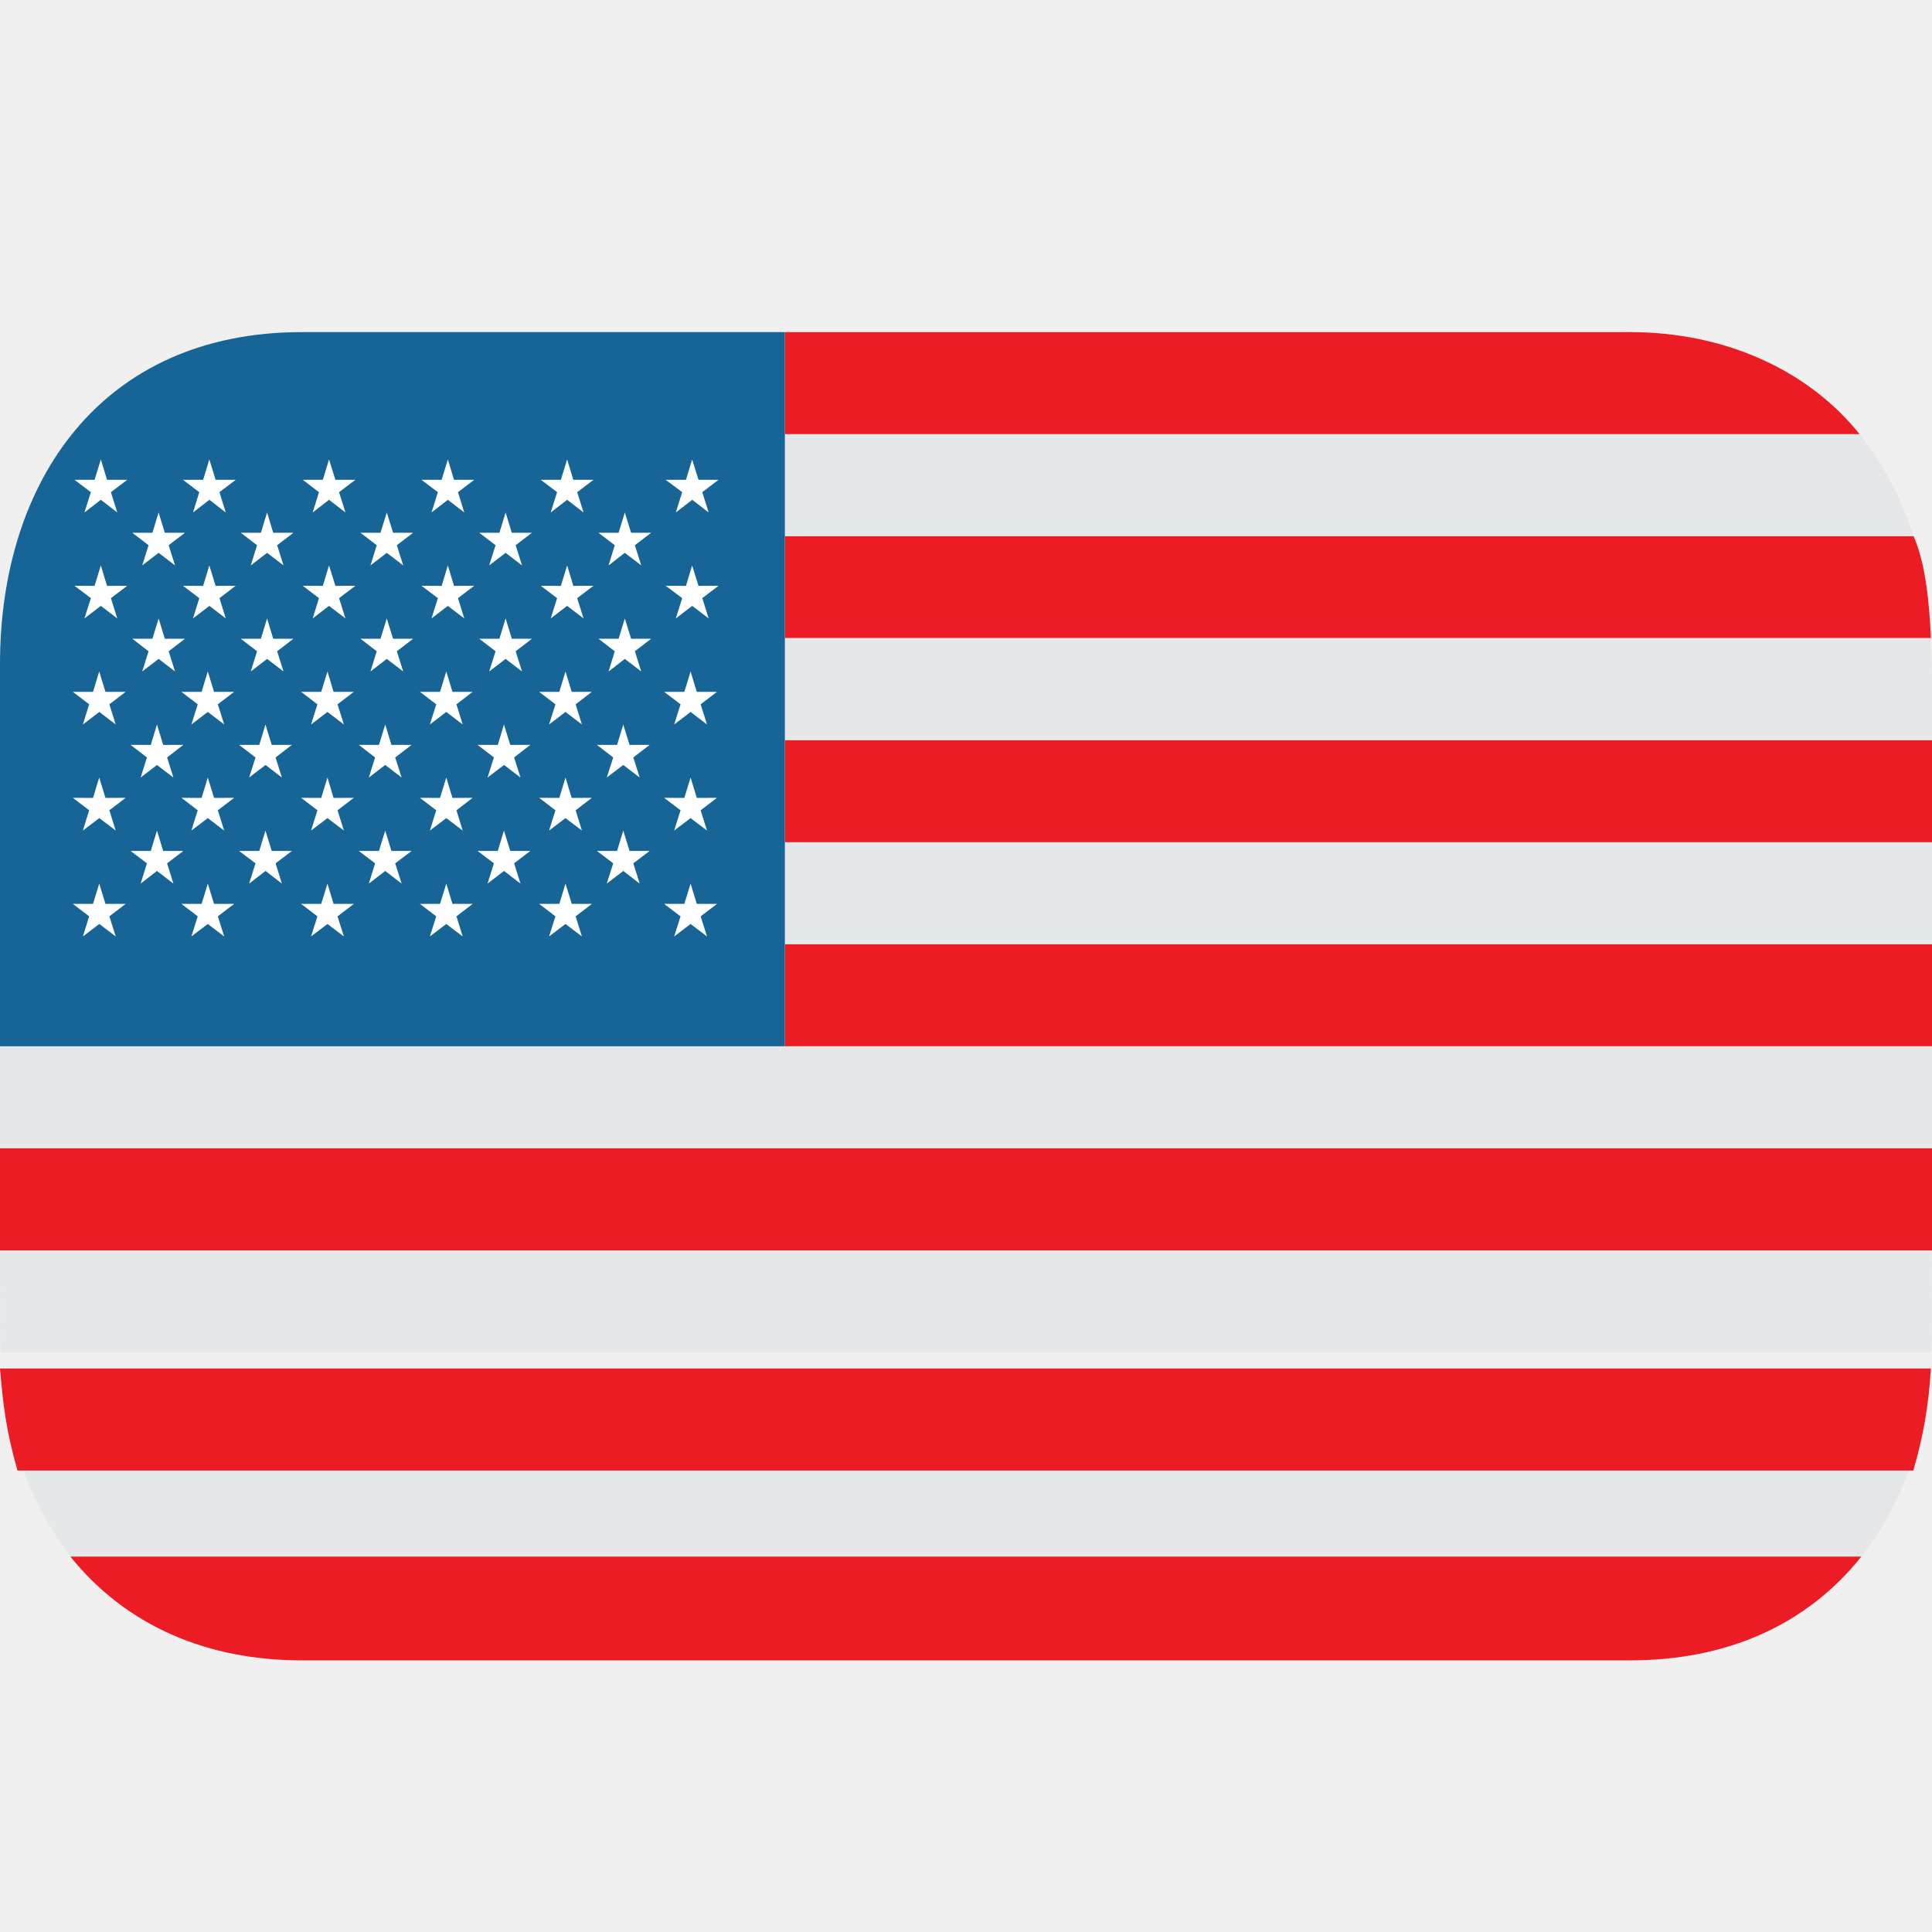
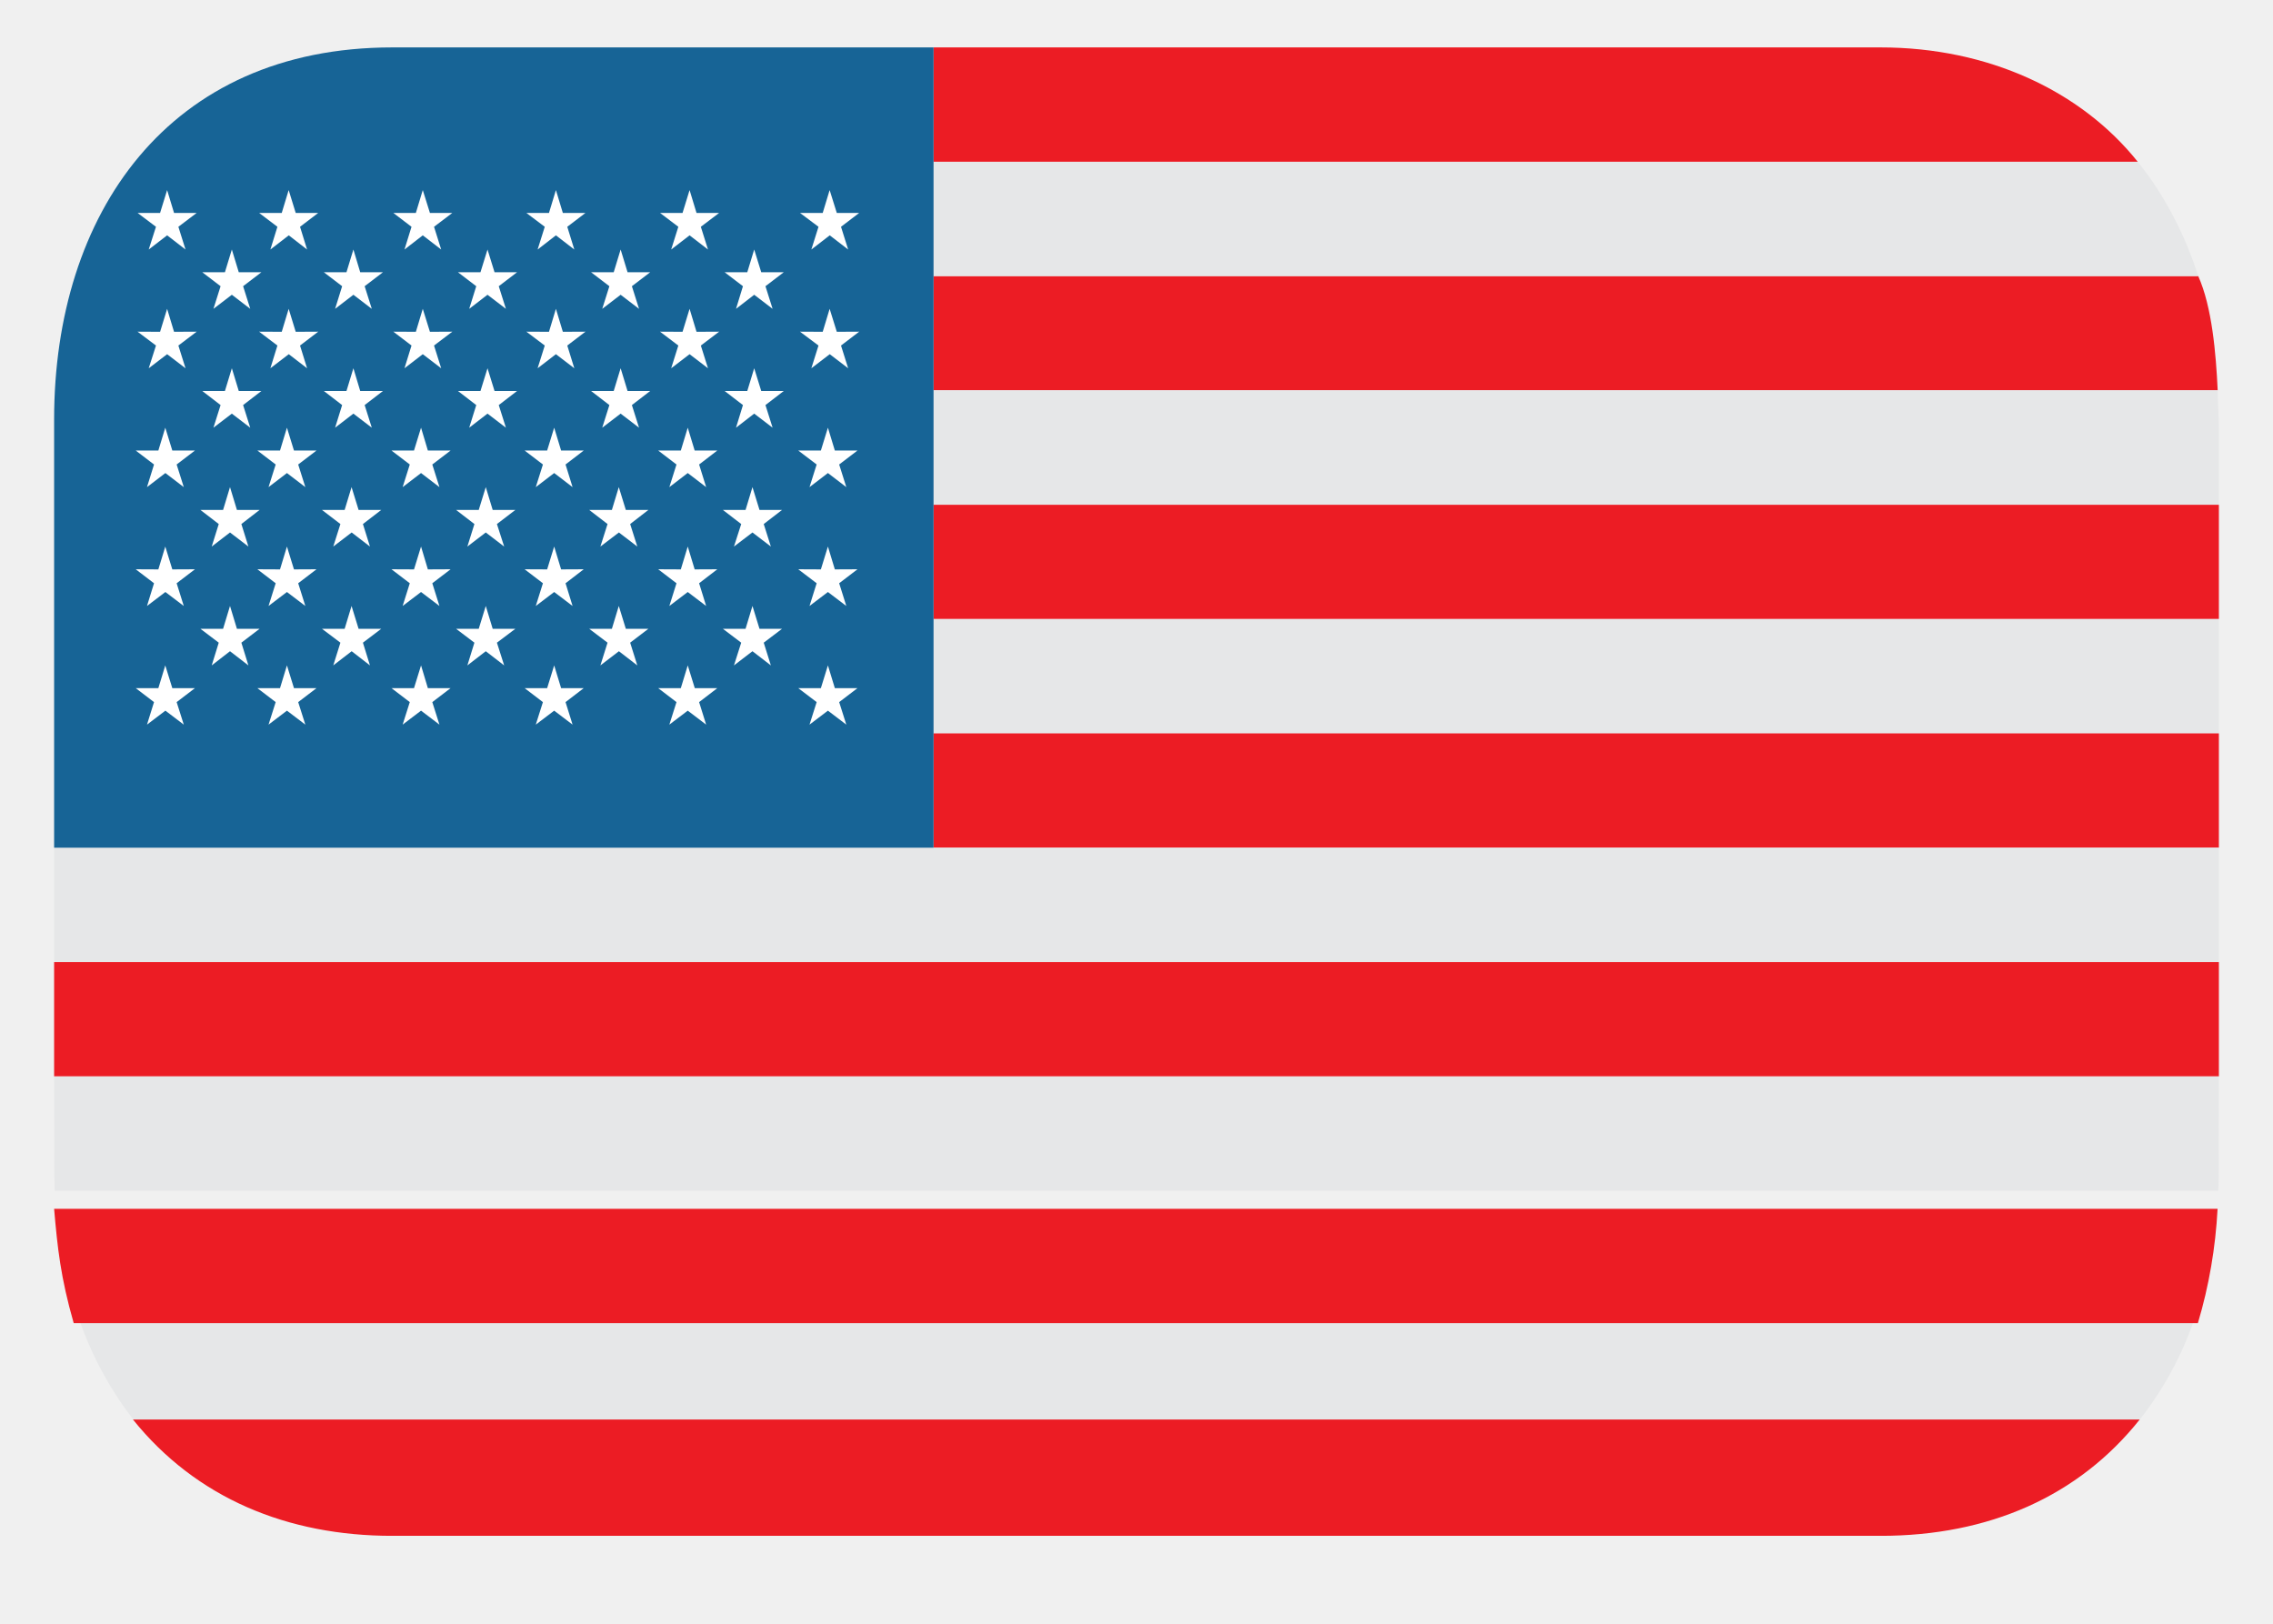
- <svg xmlns="http://www.w3.org/2000/svg" width="20" height="20" viewBox="0 0 20 20" fill="none">
-   <path d="M8.125 5.55V6.606H19.989C19.973 6.266 19.937 5.835 19.809 5.55" fill="#EC1C24" />
-   <path d="M19.25 4.494H8.125V5.55H19.809C19.683 5.156 19.494 4.797 19.25 4.494Z" fill="#E6E7E8" />
-   <path d="M16.875 3.438H8.125V4.494H19.25C18.728 3.841 17.87 3.438 16.875 3.438Z" fill="#EC1C24" />
-   <path d="M19.989 6.606H8.125V7.663H20V6.958C20 6.896 19.996 6.834 19.994 6.773C19.993 6.756 19.991 6.713 19.989 6.606Z" fill="#E6E7E8" />
-   <path d="M8.125 8.719H20V7.663H8.125V8.719Z" fill="#EC1C24" />
-   <path d="M8.125 9.775H20V8.719H8.125V9.775Z" fill="#E6E7E8" />
-   <path d="M8.125 9.775H20V10.831H8.125V9.775Z" fill="#EC1C24" />
-   <path d="M0 10.831V11.887H20V10.831H8.125H0Z" fill="#E6E7E8" />
-   <path d="M0 11.887H20V12.944H0V11.887Z" fill="#EC1C24" />
-   <path d="M0.002 13.593C0.002 13.593 -0.001 13.849 0.006 14H19.994C20.003 13.846 19.998 13.593 19.998 13.593L20 12.944H0L0.002 13.593Z" fill="#E6E7E8" />
-   <path d="M3.125 17.188H16.875C17.873 17.188 18.702 16.825 19.269 16.113H0.728C1.313 16.841 2.158 17.188 3.123 17.188" fill="#EC1C24" />
-   <path d="M0.73 16.113H19.27C19.517 15.798 19.702 15.44 19.814 15.056H0.189C0.303 15.439 0.487 15.797 0.731 16.113" fill="#E6E7E8" />
-   <path d="M0.181 15.223H19.806C19.909 14.879 19.969 14.525 19.988 14.167H0C0.031 14.528 0.06 14.801 0.181 15.223Z" fill="#EC1C24" />
-   <path d="M8.125 3.438H3.125C1.054 3.438 0 4.977 0 6.875V10.831H8.125V3.438Z" fill="#176496" />
-   <path d="M0.874 5.305L1.044 5.174L1.214 5.305L1.148 5.095L1.317 4.967H1.108L1.044 4.756L0.979 4.967H0.771L0.941 5.095L0.874 5.305Z" fill="white" />
-   <path d="M1.998 5.305L2.168 5.174L2.337 5.305L2.272 5.095L2.44 4.967H2.232L2.167 4.756L2.103 4.967H1.894L2.063 5.095L1.998 5.305Z" fill="white" />
-   <path d="M3.237 5.305L3.406 5.174L3.576 5.305L3.51 5.095L3.679 4.967H3.472L3.406 4.756L3.342 4.967H3.134L3.302 5.095L3.237 5.305Z" fill="white" />
-   <path d="M4.467 5.305L4.636 5.174L4.806 5.305L4.741 5.095L4.909 4.967H4.7L4.636 4.756L4.572 4.967H4.363L4.533 5.095L4.467 5.305Z" fill="white" />
-   <path d="M5.701 5.305L5.871 5.174L6.041 5.305L5.975 5.095L6.144 4.967H5.935L5.871 4.756L5.806 4.967H5.598L5.767 5.095L5.701 5.305Z" fill="white" />
-   <path d="M1.472 5.853L1.642 5.723L1.812 5.853L1.746 5.644L1.915 5.515H1.706L1.642 5.305L1.578 5.515H1.369L1.538 5.644L1.472 5.853Z" fill="white" />
-   <path d="M2.596 5.853L2.765 5.723L2.935 5.853L2.869 5.644L3.038 5.515H2.828L2.765 5.305L2.701 5.515H2.492L2.661 5.644L2.596 5.853Z" fill="white" />
-   <path d="M3.835 5.853L4.004 5.723L4.174 5.853L4.108 5.644L4.277 5.515H4.069L4.004 5.305L3.939 5.515H3.731L3.9 5.644L3.835 5.853Z" fill="white" />
-   <path d="M5.064 5.853L5.234 5.723L5.404 5.853L5.338 5.644L5.507 5.515H5.298L5.234 5.305L5.17 5.515H4.961L5.13 5.644L5.064 5.853Z" fill="white" />
-   <path d="M6.3 5.853L6.468 5.723L6.638 5.853L6.572 5.644L6.741 5.515H6.533L6.468 5.305L6.404 5.515H6.195L6.364 5.644L6.3 5.853Z" fill="white" />
-   <path d="M6.996 5.305L7.166 5.174L7.336 5.305L7.27 5.095L7.438 4.967H7.231L7.165 4.756L7.101 4.967H6.891L7.062 5.095L6.996 5.305Z" fill="white" />
-   <path d="M0.858 9.694L1.028 9.565L1.198 9.694L1.132 9.486L1.301 9.357L1.092 9.357L1.027 9.147L0.963 9.357L0.754 9.357L0.923 9.486L0.858 9.694Z" fill="white" />
-   <path d="M1.981 9.694L2.151 9.565L2.321 9.694L2.255 9.486L2.424 9.357L2.216 9.357L2.151 9.147L2.087 9.357L1.878 9.357L2.047 9.486L1.981 9.694Z" fill="white" />
-   <path d="M3.22 9.694L3.39 9.565L3.56 9.694L3.494 9.486L3.663 9.357L3.453 9.357L3.39 9.147L3.325 9.357L3.117 9.357L3.286 9.486L3.22 9.694Z" fill="white" />
-   <path d="M4.45 9.694L4.62 9.565L4.79 9.694L4.725 9.486L4.893 9.357L4.684 9.357L4.62 9.147L4.555 9.357L4.347 9.357L4.516 9.486L4.45 9.694Z" fill="white" />
-   <path d="M5.684 9.694L5.854 9.565L6.024 9.694L5.959 9.486L6.127 9.357L5.919 9.357L5.854 9.147L5.79 9.357L5.581 9.357L5.75 9.486L5.684 9.694Z" fill="white" />
-   <path d="M6.979 9.694L7.149 9.565L7.319 9.694L7.253 9.486L7.422 9.357L7.213 9.357L7.149 9.147L7.084 9.357L6.875 9.357L7.045 9.486L6.979 9.694Z" fill="white" />
-   <path d="M0.874 6.402L1.044 6.272L1.214 6.402L1.148 6.192L1.317 6.064L1.108 6.065L1.044 5.853L0.979 6.065L0.771 6.064L0.941 6.192L0.874 6.402Z" fill="white" />
-   <path d="M1.998 6.402L2.168 6.272L2.337 6.402L2.272 6.192L2.44 6.064L2.232 6.065L2.167 5.853L2.103 6.065L1.894 6.064L2.063 6.192L1.998 6.402Z" fill="white" />
-   <path d="M3.237 6.402L3.406 6.272L3.576 6.402L3.51 6.192L3.679 6.064L3.472 6.065L3.406 5.853L3.342 6.065L3.134 6.064L3.302 6.192L3.237 6.402Z" fill="white" />
-   <path d="M4.467 6.402L4.636 6.272L4.806 6.402L4.741 6.192L4.909 6.064L4.7 6.065L4.636 5.853L4.572 6.065L4.363 6.064L4.533 6.192L4.467 6.402Z" fill="white" />
-   <path d="M5.701 6.402L5.871 6.272L6.041 6.402L5.975 6.192L6.144 6.064L5.935 6.065L5.871 5.853L5.806 6.065L5.598 6.064L5.767 6.192L5.701 6.402Z" fill="white" />
-   <path d="M1.472 6.951L1.642 6.821L1.812 6.951L1.746 6.742L1.915 6.612H1.706L1.642 6.402L1.578 6.612H1.369L1.538 6.742L1.472 6.951Z" fill="white" />
-   <path d="M2.596 6.951L2.765 6.821L2.935 6.951L2.869 6.742L3.038 6.612H2.828L2.765 6.402L2.701 6.612H2.492L2.661 6.742L2.596 6.951Z" fill="white" />
-   <path d="M3.835 6.951L4.004 6.821L4.174 6.951L4.108 6.742L4.277 6.612H4.069L4.004 6.402L3.939 6.612H3.731L3.9 6.742L3.835 6.951Z" fill="white" />
-   <path d="M5.064 6.951L5.234 6.821L5.404 6.951L5.338 6.742L5.507 6.612H5.298L5.234 6.402L5.17 6.612H4.961L5.13 6.742L5.064 6.951Z" fill="white" />
-   <path d="M6.3 6.951L6.468 6.821L6.638 6.951L6.572 6.742L6.741 6.612H6.533L6.468 6.402L6.404 6.612H6.195L6.364 6.742L6.3 6.951Z" fill="white" />
-   <path d="M6.996 6.402L7.166 6.272L7.336 6.402L7.27 6.192L7.438 6.064L7.231 6.065L7.165 5.853L7.101 6.065L6.891 6.064L7.062 6.192L6.996 6.402Z" fill="white" />
-   <path d="M0.858 7.5L1.028 7.37L1.198 7.5L1.132 7.291L1.301 7.162L1.092 7.162L1.027 6.951L0.963 7.162L0.754 7.162L0.923 7.291L0.858 7.5Z" fill="white" />
-   <path d="M1.981 7.5L2.151 7.37L2.321 7.5L2.255 7.291L2.424 7.162L2.216 7.162L2.151 6.951L2.087 7.162L1.878 7.162L2.047 7.291L1.981 7.5Z" fill="white" />
-   <path d="M3.22 7.5L3.39 7.37L3.56 7.5L3.494 7.291L3.663 7.162L3.453 7.162L3.39 6.951L3.325 7.162L3.117 7.162L3.286 7.291L3.22 7.5Z" fill="white" />
-   <path d="M4.45 7.5L4.62 7.37L4.79 7.5L4.725 7.291L4.893 7.162L4.684 7.162L4.62 6.951L4.555 7.162L4.347 7.162L4.516 7.291L4.45 7.5Z" fill="white" />
-   <path d="M5.684 7.5L5.854 7.37L6.024 7.5L5.959 7.291L6.127 7.162L5.918 7.162L5.854 6.951L5.79 7.162L5.581 7.162L5.75 7.291L5.684 7.5Z" fill="white" />
-   <path d="M1.456 8.049L1.625 7.919L1.795 8.049L1.73 7.841L1.898 7.711H1.689L1.625 7.5L1.561 7.711H1.352L1.521 7.841L1.456 8.049Z" fill="white" />
-   <path d="M2.579 8.049L2.749 7.919L2.918 8.049L2.853 7.841L3.022 7.711H2.813L2.748 7.5L2.684 7.711H2.475L2.645 7.841L2.579 8.049Z" fill="white" />
-   <path d="M3.818 8.049L3.988 7.919L4.158 8.049L4.091 7.841L4.261 7.711H4.052L3.988 7.5L3.923 7.711H3.714L3.883 7.841L3.818 8.049Z" fill="white" />
-   <path d="M5.047 8.049L5.218 7.919L5.388 8.049L5.322 7.841L5.49 7.711H5.282L5.217 7.5L5.153 7.711H4.944L5.113 7.841L5.047 8.049Z" fill="white" />
-   <path d="M6.281 8.049L6.452 7.919L6.622 8.049L6.556 7.841L6.725 7.711H6.517L6.452 7.5L6.388 7.711H6.179L6.348 7.841L6.281 8.049Z" fill="white" />
-   <path d="M6.979 7.5L7.149 7.37L7.319 7.5L7.253 7.291L7.422 7.162L7.213 7.162L7.149 6.951L7.084 7.162L6.875 7.162L7.045 7.291L6.979 7.5Z" fill="white" />
-   <path d="M0.858 8.598L1.028 8.469L1.198 8.598L1.132 8.388L1.301 8.259L1.092 8.26L1.027 8.049L0.963 8.26L0.754 8.259L0.923 8.388L0.858 8.598Z" fill="white" />
-   <path d="M1.981 8.598L2.151 8.469L2.321 8.598L2.255 8.388L2.424 8.259L2.216 8.26L2.151 8.049L2.087 8.26L1.878 8.259L2.047 8.388L1.981 8.598Z" fill="white" />
-   <path d="M3.22 8.598L3.39 8.469L3.56 8.598L3.494 8.388L3.663 8.259L3.453 8.26L3.39 8.049L3.325 8.26L3.117 8.259L3.286 8.388L3.22 8.598Z" fill="white" />
-   <path d="M4.45 8.598L4.62 8.469L4.79 8.598L4.725 8.388L4.893 8.259L4.684 8.26L4.62 8.049L4.555 8.26L4.347 8.259L4.516 8.388L4.45 8.598Z" fill="white" />
-   <path d="M5.684 8.598L5.854 8.469L6.024 8.598L5.959 8.388L6.127 8.259L5.918 8.26L5.854 8.049L5.79 8.26L5.581 8.259L5.75 8.388L5.684 8.598Z" fill="white" />
-   <path d="M1.456 9.147L1.625 9.016L1.795 9.147L1.73 8.937L1.898 8.809H1.689L1.625 8.598L1.561 8.809H1.352L1.521 8.937L1.456 9.147Z" fill="white" />
-   <path d="M2.579 9.147L2.749 9.016L2.918 9.147L2.853 8.937L3.022 8.809H2.813L2.748 8.598L2.684 8.809H2.475L2.645 8.937L2.579 9.147Z" fill="white" />
-   <path d="M3.818 9.147L3.988 9.016L4.158 9.147L4.091 8.937L4.261 8.809H4.052L3.988 8.598L3.923 8.809H3.714L3.883 8.937L3.818 9.147Z" fill="white" />
-   <path d="M5.047 9.147L5.218 9.016L5.388 9.147L5.322 8.937L5.49 8.809H5.282L5.217 8.598L5.153 8.809H4.944L5.113 8.937L5.047 9.147Z" fill="white" />
-   <path d="M6.281 9.147L6.452 9.016L6.622 9.147L6.556 8.937L6.725 8.809H6.517L6.452 8.598L6.388 8.809H6.179L6.348 8.937L6.281 9.147Z" fill="white" />
-   <path d="M6.979 8.598L7.149 8.469L7.319 8.598L7.253 8.388L7.422 8.259L7.213 8.26L7.149 8.049L7.084 8.26L6.875 8.259L7.045 8.388L6.979 8.598Z" fill="white" />
+ <svg xmlns="http://www.w3.org/2000/svg" width="21" height="15" viewBox="0 0 21 15" fill="none">
+   <g clip-path="url(#clip0)">
+     <path d="M8.625 2.55V3.606H20.489C20.473 3.266 20.437 2.835 20.309 2.55" fill="#EC1C24" />
+     <path d="M19.75 1.494H8.625V2.55H20.309C20.183 2.156 19.994 1.797 19.75 1.494Z" fill="#E6E7E8" />
+     <path d="M17.375 0.438H8.625V1.494H19.75C19.228 0.841 18.37 0.438 17.375 0.438Z" fill="#EC1C24" />
+     <path d="M20.489 3.606H8.625V4.663H20.5V3.958C20.5 3.896 20.496 3.834 20.494 3.773C20.493 3.756 20.491 3.713 20.489 3.606Z" fill="#E6E7E8" />
+     <path d="M8.625 5.719H20.5V4.663H8.625V5.719Z" fill="#EC1C24" />
+     <path d="M8.625 6.775H20.5V5.719H8.625V6.775Z" fill="#E6E7E8" />
+     <path d="M8.625 6.775H20.5V7.831H8.625V6.775Z" fill="#EC1C24" />
+     <path d="M0.5 7.831V8.887H20.5V7.831H8.625H0.5Z" fill="#E6E7E8" />
+     <path d="M0.5 8.888H20.5V9.944H0.5V8.888Z" fill="#EC1C24" />
+     <path d="M0.502 10.593C0.502 10.593 0.499 10.849 0.506 11H20.494C20.503 10.846 20.498 10.593 20.498 10.593L20.5 9.944H0.5L0.502 10.593Z" fill="#E6E7E8" />
+     <path d="M3.625 14.188H17.375C18.373 14.188 19.202 13.825 19.769 13.113H1.228C1.813 13.841 2.658 14.188 3.623 14.188" fill="#EC1C24" />
+     <path d="M1.23 13.113H19.77C20.017 12.798 20.202 12.44 20.314 12.056H0.689C0.803 12.439 0.987 12.797 1.231 13.113" fill="#E6E7E8" />
+     <path d="M0.681 12.223H20.306C20.409 11.879 20.469 11.525 20.488 11.167H0.5C0.531 11.528 0.56 11.801 0.681 12.223Z" fill="#EC1C24" />
+     <path d="M8.625 0.438H3.625C1.554 0.438 0.5 1.977 0.5 3.875V7.831H8.625V0.438Z" fill="#176496" />
+     <path d="M1.374 2.305L1.544 2.174L1.714 2.305L1.648 2.095L1.817 1.967H1.608L1.544 1.756L1.479 1.967H1.271L1.441 2.095L1.374 2.305Z" fill="white" />
+     <path d="M2.498 2.305L2.668 2.174L2.837 2.305L2.772 2.095L2.94 1.967H2.732L2.667 1.756L2.603 1.967H2.394L2.563 2.095L2.498 2.305Z" fill="white" />
+     <path d="M3.737 2.305L3.906 2.174L4.076 2.305L4.01 2.095L4.179 1.967H3.972L3.906 1.756L3.842 1.967H3.634L3.802 2.095L3.737 2.305Z" fill="white" />
+     <path d="M4.967 2.305L5.136 2.174L5.306 2.305L5.241 2.095L5.409 1.967H5.2L5.136 1.756L5.072 1.967H4.863L5.033 2.095L4.967 2.305Z" fill="white" />
+     <path d="M6.201 2.305L6.371 2.174L6.541 2.305L6.475 2.095L6.644 1.967H6.435L6.371 1.756L6.306 1.967H6.098L6.267 2.095L6.201 2.305Z" fill="white" />
+     <path d="M1.972 2.853L2.142 2.723L2.312 2.853L2.246 2.644L2.415 2.515H2.206L2.142 2.305L2.078 2.515H1.869L2.038 2.644L1.972 2.853Z" fill="white" />
+     <path d="M3.096 2.853L3.265 2.723L3.435 2.853L3.369 2.644L3.538 2.515H3.328L3.265 2.305L3.201 2.515H2.992L3.161 2.644L3.096 2.853Z" fill="white" />
+     <path d="M4.335 2.853L4.504 2.723L4.674 2.853L4.608 2.644L4.777 2.515H4.569L4.504 2.305L4.439 2.515H4.231L4.4 2.644L4.335 2.853Z" fill="white" />
+     <path d="M5.564 2.853L5.734 2.723L5.904 2.853L5.838 2.644L6.007 2.515H5.798L5.734 2.305L5.67 2.515H5.461L5.63 2.644L5.564 2.853Z" fill="white" />
+     <path d="M6.8 2.853L6.968 2.723L7.138 2.853L7.072 2.644L7.241 2.515H7.033L6.968 2.305L6.904 2.515H6.695L6.864 2.644L6.8 2.853Z" fill="white" />
+     <path d="M7.496 2.305L7.666 2.174L7.836 2.305L7.77 2.095L7.938 1.967H7.731L7.665 1.756L7.601 1.967H7.391L7.562 2.095L7.496 2.305Z" fill="white" />
+     <path d="M1.358 6.694L1.528 6.565L1.698 6.694L1.632 6.486L1.801 6.357L1.592 6.357L1.527 6.147L1.463 6.357L1.254 6.357L1.423 6.486L1.358 6.694Z" fill="white" />
+     <path d="M2.481 6.694L2.651 6.565L2.821 6.694L2.755 6.486L2.924 6.357L2.716 6.357L2.651 6.147L2.587 6.357L2.378 6.357L2.547 6.486L2.481 6.694Z" fill="white" />
+     <path d="M3.72 6.694L3.89 6.565L4.06 6.694L3.994 6.486L4.163 6.357L3.953 6.357L3.89 6.147L3.825 6.357L3.617 6.357L3.786 6.486L3.72 6.694Z" fill="white" />
+     <path d="M4.95 6.694L5.12 6.565L5.29 6.694L5.225 6.486L5.393 6.357L5.184 6.357L5.12 6.147L5.055 6.357L4.847 6.357L5.016 6.486L4.95 6.694Z" fill="white" />
+     <path d="M6.184 6.694L6.354 6.565L6.524 6.694L6.459 6.486L6.627 6.357L6.419 6.357L6.354 6.147L6.29 6.357L6.081 6.357L6.25 6.486L6.184 6.694Z" fill="white" />
+     <path d="M7.479 6.694L7.649 6.565L7.819 6.694L7.753 6.486L7.922 6.357L7.713 6.357L7.649 6.147L7.584 6.357L7.375 6.357L7.545 6.486L7.479 6.694Z" fill="white" />
+     <path d="M1.374 3.402L1.544 3.272L1.714 3.402L1.648 3.192L1.817 3.064L1.608 3.065L1.544 2.853L1.479 3.065L1.271 3.064L1.441 3.192L1.374 3.402Z" fill="white" />
+     <path d="M2.498 3.402L2.668 3.272L2.837 3.402L2.772 3.192L2.94 3.064L2.732 3.065L2.667 2.853L2.603 3.065L2.394 3.064L2.563 3.192L2.498 3.402Z" fill="white" />
+     <path d="M3.737 3.402L3.906 3.272L4.076 3.402L4.01 3.192L4.179 3.064L3.972 3.065L3.906 2.853L3.842 3.065L3.634 3.064L3.802 3.192L3.737 3.402Z" fill="white" />
+     <path d="M4.967 3.402L5.136 3.272L5.306 3.402L5.241 3.192L5.409 3.064L5.2 3.065L5.136 2.853L5.072 3.065L4.863 3.064L5.033 3.192L4.967 3.402Z" fill="white" />
+     <path d="M6.201 3.402L6.371 3.272L6.541 3.402L6.475 3.192L6.644 3.064L6.435 3.065L6.371 2.853L6.306 3.065L6.098 3.064L6.267 3.192L6.201 3.402Z" fill="white" />
+     <path d="M1.972 3.951L2.142 3.821L2.312 3.951L2.246 3.742L2.415 3.612H2.206L2.142 3.402L2.078 3.612H1.869L2.038 3.742L1.972 3.951Z" fill="white" />
+     <path d="M3.096 3.951L3.265 3.821L3.435 3.951L3.369 3.742L3.538 3.612H3.328L3.265 3.402L3.201 3.612H2.992L3.161 3.742L3.096 3.951Z" fill="white" />
+     <path d="M4.335 3.951L4.504 3.821L4.674 3.951L4.608 3.742L4.777 3.612H4.569L4.504 3.402L4.439 3.612H4.231L4.4 3.742L4.335 3.951Z" fill="white" />
+     <path d="M5.564 3.951L5.734 3.821L5.904 3.951L5.838 3.742L6.007 3.612H5.798L5.734 3.402L5.67 3.612H5.461L5.63 3.742L5.564 3.951Z" fill="white" />
+     <path d="M6.8 3.951L6.968 3.821L7.138 3.951L7.072 3.742L7.241 3.612H7.033L6.968 3.402L6.904 3.612H6.695L6.864 3.742L6.8 3.951Z" fill="white" />
+     <path d="M7.496 3.402L7.666 3.272L7.836 3.402L7.77 3.192L7.938 3.064L7.731 3.065L7.665 2.853L7.601 3.065L7.391 3.064L7.562 3.192L7.496 3.402Z" fill="white" />
+     <path d="M1.358 4.5L1.528 4.37L1.698 4.5L1.632 4.291L1.801 4.162L1.592 4.162L1.527 3.951L1.463 4.162L1.254 4.162L1.423 4.291L1.358 4.5Z" fill="white" />
+     <path d="M2.481 4.5L2.651 4.37L2.821 4.5L2.755 4.291L2.924 4.162L2.716 4.162L2.651 3.951L2.587 4.162L2.378 4.162L2.547 4.291L2.481 4.5Z" fill="white" />
+     <path d="M3.72 4.5L3.89 4.37L4.06 4.5L3.994 4.291L4.163 4.162L3.953 4.162L3.89 3.951L3.825 4.162L3.617 4.162L3.786 4.291L3.72 4.5Z" fill="white" />
+     <path d="M4.95 4.5L5.12 4.37L5.29 4.5L5.225 4.291L5.393 4.162L5.184 4.162L5.12 3.951L5.055 4.162L4.847 4.162L5.016 4.291L4.95 4.5Z" fill="white" />
+     <path d="M6.184 4.5L6.354 4.37L6.524 4.5L6.459 4.291L6.627 4.162L6.418 4.162L6.354 3.951L6.29 4.162L6.081 4.162L6.25 4.291L6.184 4.5Z" fill="white" />
+     <path d="M1.956 5.049L2.125 4.919L2.295 5.049L2.23 4.841L2.398 4.711H2.189L2.125 4.5L2.061 4.711H1.852L2.021 4.841L1.956 5.049Z" fill="white" />
+     <path d="M3.079 5.049L3.249 4.919L3.418 5.049L3.353 4.841L3.522 4.711H3.313L3.248 4.5L3.184 4.711H2.975L3.145 4.841L3.079 5.049Z" fill="white" />
+     <path d="M4.318 5.049L4.488 4.919L4.658 5.049L4.591 4.841L4.761 4.711H4.552L4.488 4.5L4.423 4.711H4.214L4.383 4.841L4.318 5.049Z" fill="white" />
+     <path d="M5.547 5.049L5.718 4.919L5.888 5.049L5.822 4.841L5.99 4.711H5.782L5.717 4.5L5.653 4.711H5.444L5.613 4.841L5.547 5.049Z" fill="white" />
+     <path d="M6.781 5.049L6.952 4.919L7.122 5.049L7.056 4.841L7.225 4.711H7.017L6.952 4.5L6.888 4.711H6.679L6.848 4.841L6.781 5.049Z" fill="white" />
+     <path d="M7.479 4.5L7.649 4.37L7.819 4.5L7.753 4.291L7.922 4.162L7.713 4.162L7.649 3.951L7.584 4.162L7.375 4.162L7.545 4.291L7.479 4.5Z" fill="white" />
+     <path d="M1.358 5.598L1.528 5.469L1.698 5.598L1.632 5.388L1.801 5.259L1.592 5.26L1.527 5.049L1.463 5.26L1.254 5.259L1.423 5.388L1.358 5.598Z" fill="white" />
+     <path d="M2.481 5.598L2.651 5.469L2.821 5.598L2.755 5.388L2.924 5.259L2.716 5.26L2.651 5.049L2.587 5.26L2.378 5.259L2.547 5.388L2.481 5.598Z" fill="white" />
+     <path d="M3.72 5.598L3.89 5.469L4.06 5.598L3.994 5.388L4.163 5.259L3.953 5.26L3.89 5.049L3.825 5.26L3.617 5.259L3.786 5.388L3.72 5.598Z" fill="white" />
+     <path d="M4.95 5.598L5.12 5.469L5.29 5.598L5.225 5.388L5.393 5.259L5.184 5.26L5.12 5.049L5.055 5.26L4.847 5.259L5.016 5.388L4.95 5.598Z" fill="white" />
+     <path d="M6.184 5.598L6.354 5.469L6.524 5.598L6.459 5.388L6.627 5.259L6.418 5.26L6.354 5.049L6.29 5.26L6.081 5.259L6.25 5.388L6.184 5.598Z" fill="white" />
+     <path d="M1.956 6.147L2.125 6.016L2.295 6.147L2.23 5.937L2.398 5.809H2.189L2.125 5.598L2.061 5.809H1.852L2.021 5.937L1.956 6.147Z" fill="white" />
+     <path d="M3.079 6.147L3.249 6.016L3.418 6.147L3.353 5.937L3.522 5.809H3.313L3.248 5.598L3.184 5.809H2.975L3.145 5.937L3.079 6.147Z" fill="white" />
+     <path d="M4.318 6.147L4.488 6.016L4.658 6.147L4.591 5.937L4.761 5.809H4.552L4.488 5.598L4.423 5.809H4.214L4.383 5.937L4.318 6.147Z" fill="white" />
+     <path d="M5.547 6.147L5.718 6.016L5.888 6.147L5.822 5.937L5.99 5.809H5.782L5.717 5.598L5.653 5.809H5.444L5.613 5.937L5.547 6.147Z" fill="white" />
+     <path d="M6.781 6.147L6.952 6.016L7.122 6.147L7.056 5.937L7.225 5.809H7.017L6.952 5.598L6.888 5.809H6.679L6.848 5.937L6.781 6.147Z" fill="white" />
+     <path d="M7.479 5.598L7.649 5.469L7.819 5.598L7.753 5.388L7.922 5.259L7.713 5.26L7.649 5.049L7.584 5.26L7.375 5.259L7.545 5.388L7.479 5.598Z" fill="white" />
+   </g>
+   <defs>
+     <clipPath id="clip0">
+       <rect width="20" height="13.75" fill="white" transform="translate(0.5 0.4375)" />
+     </clipPath>
+   </defs>
</svg>
